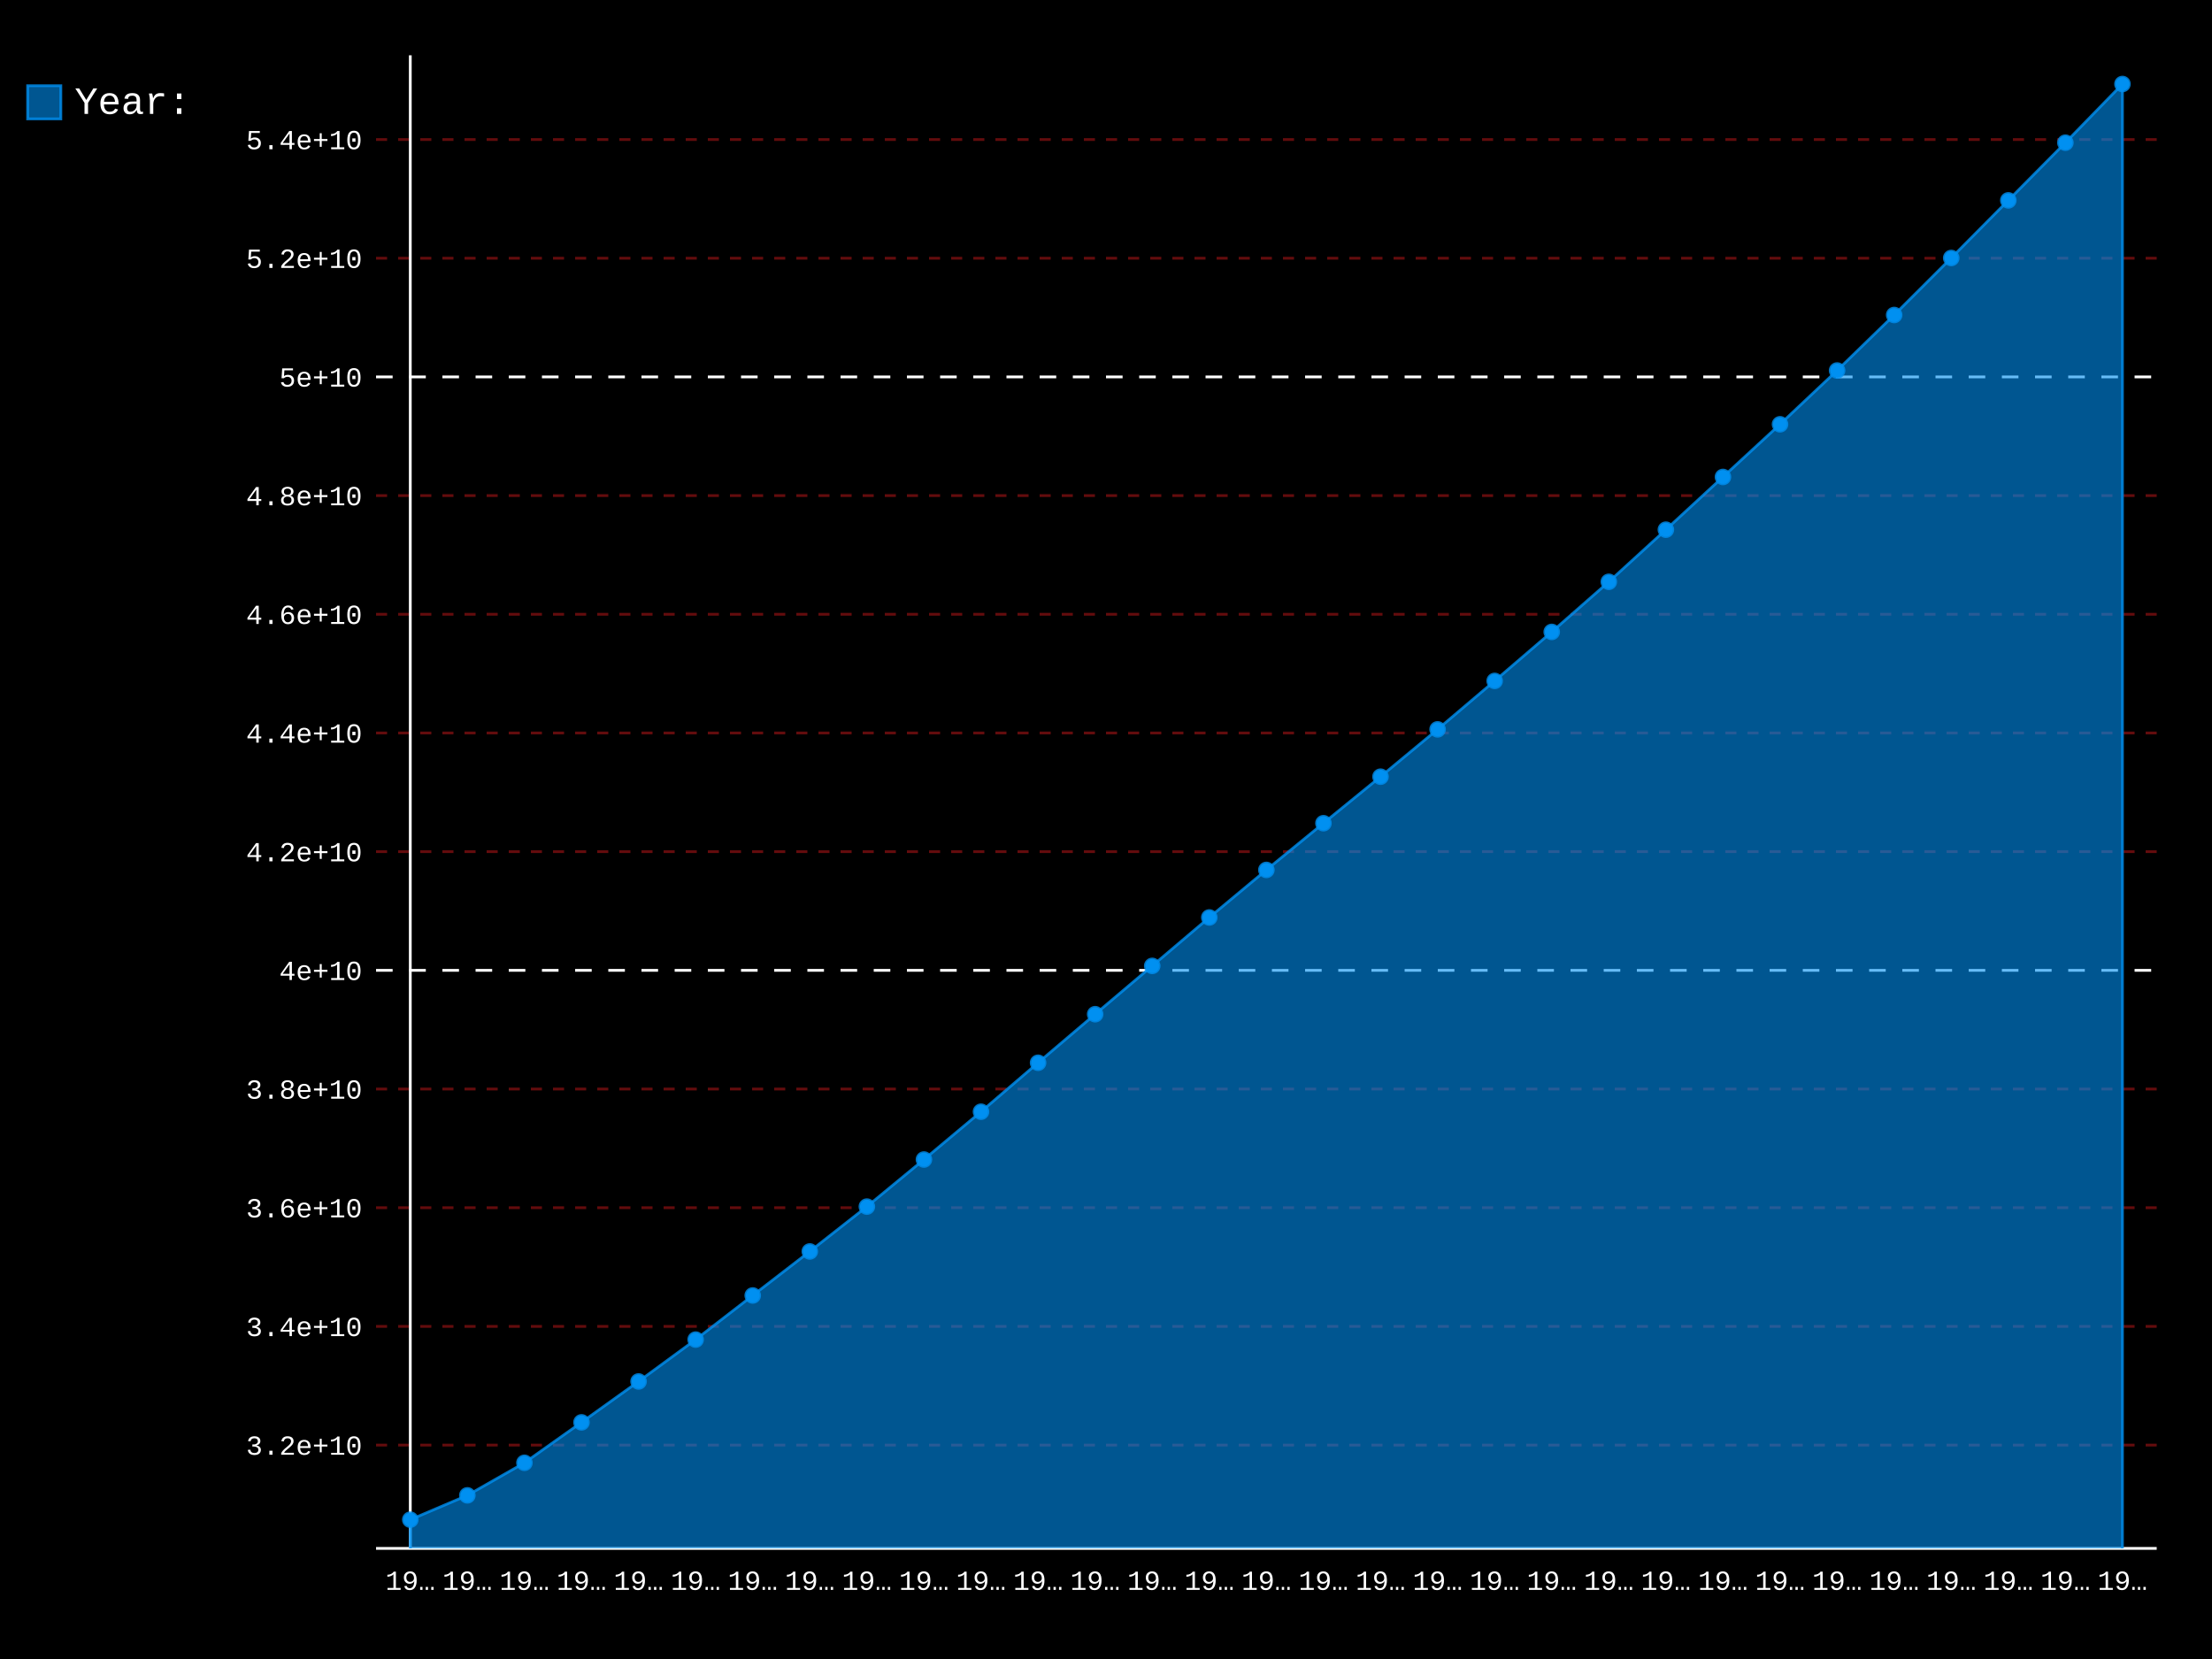
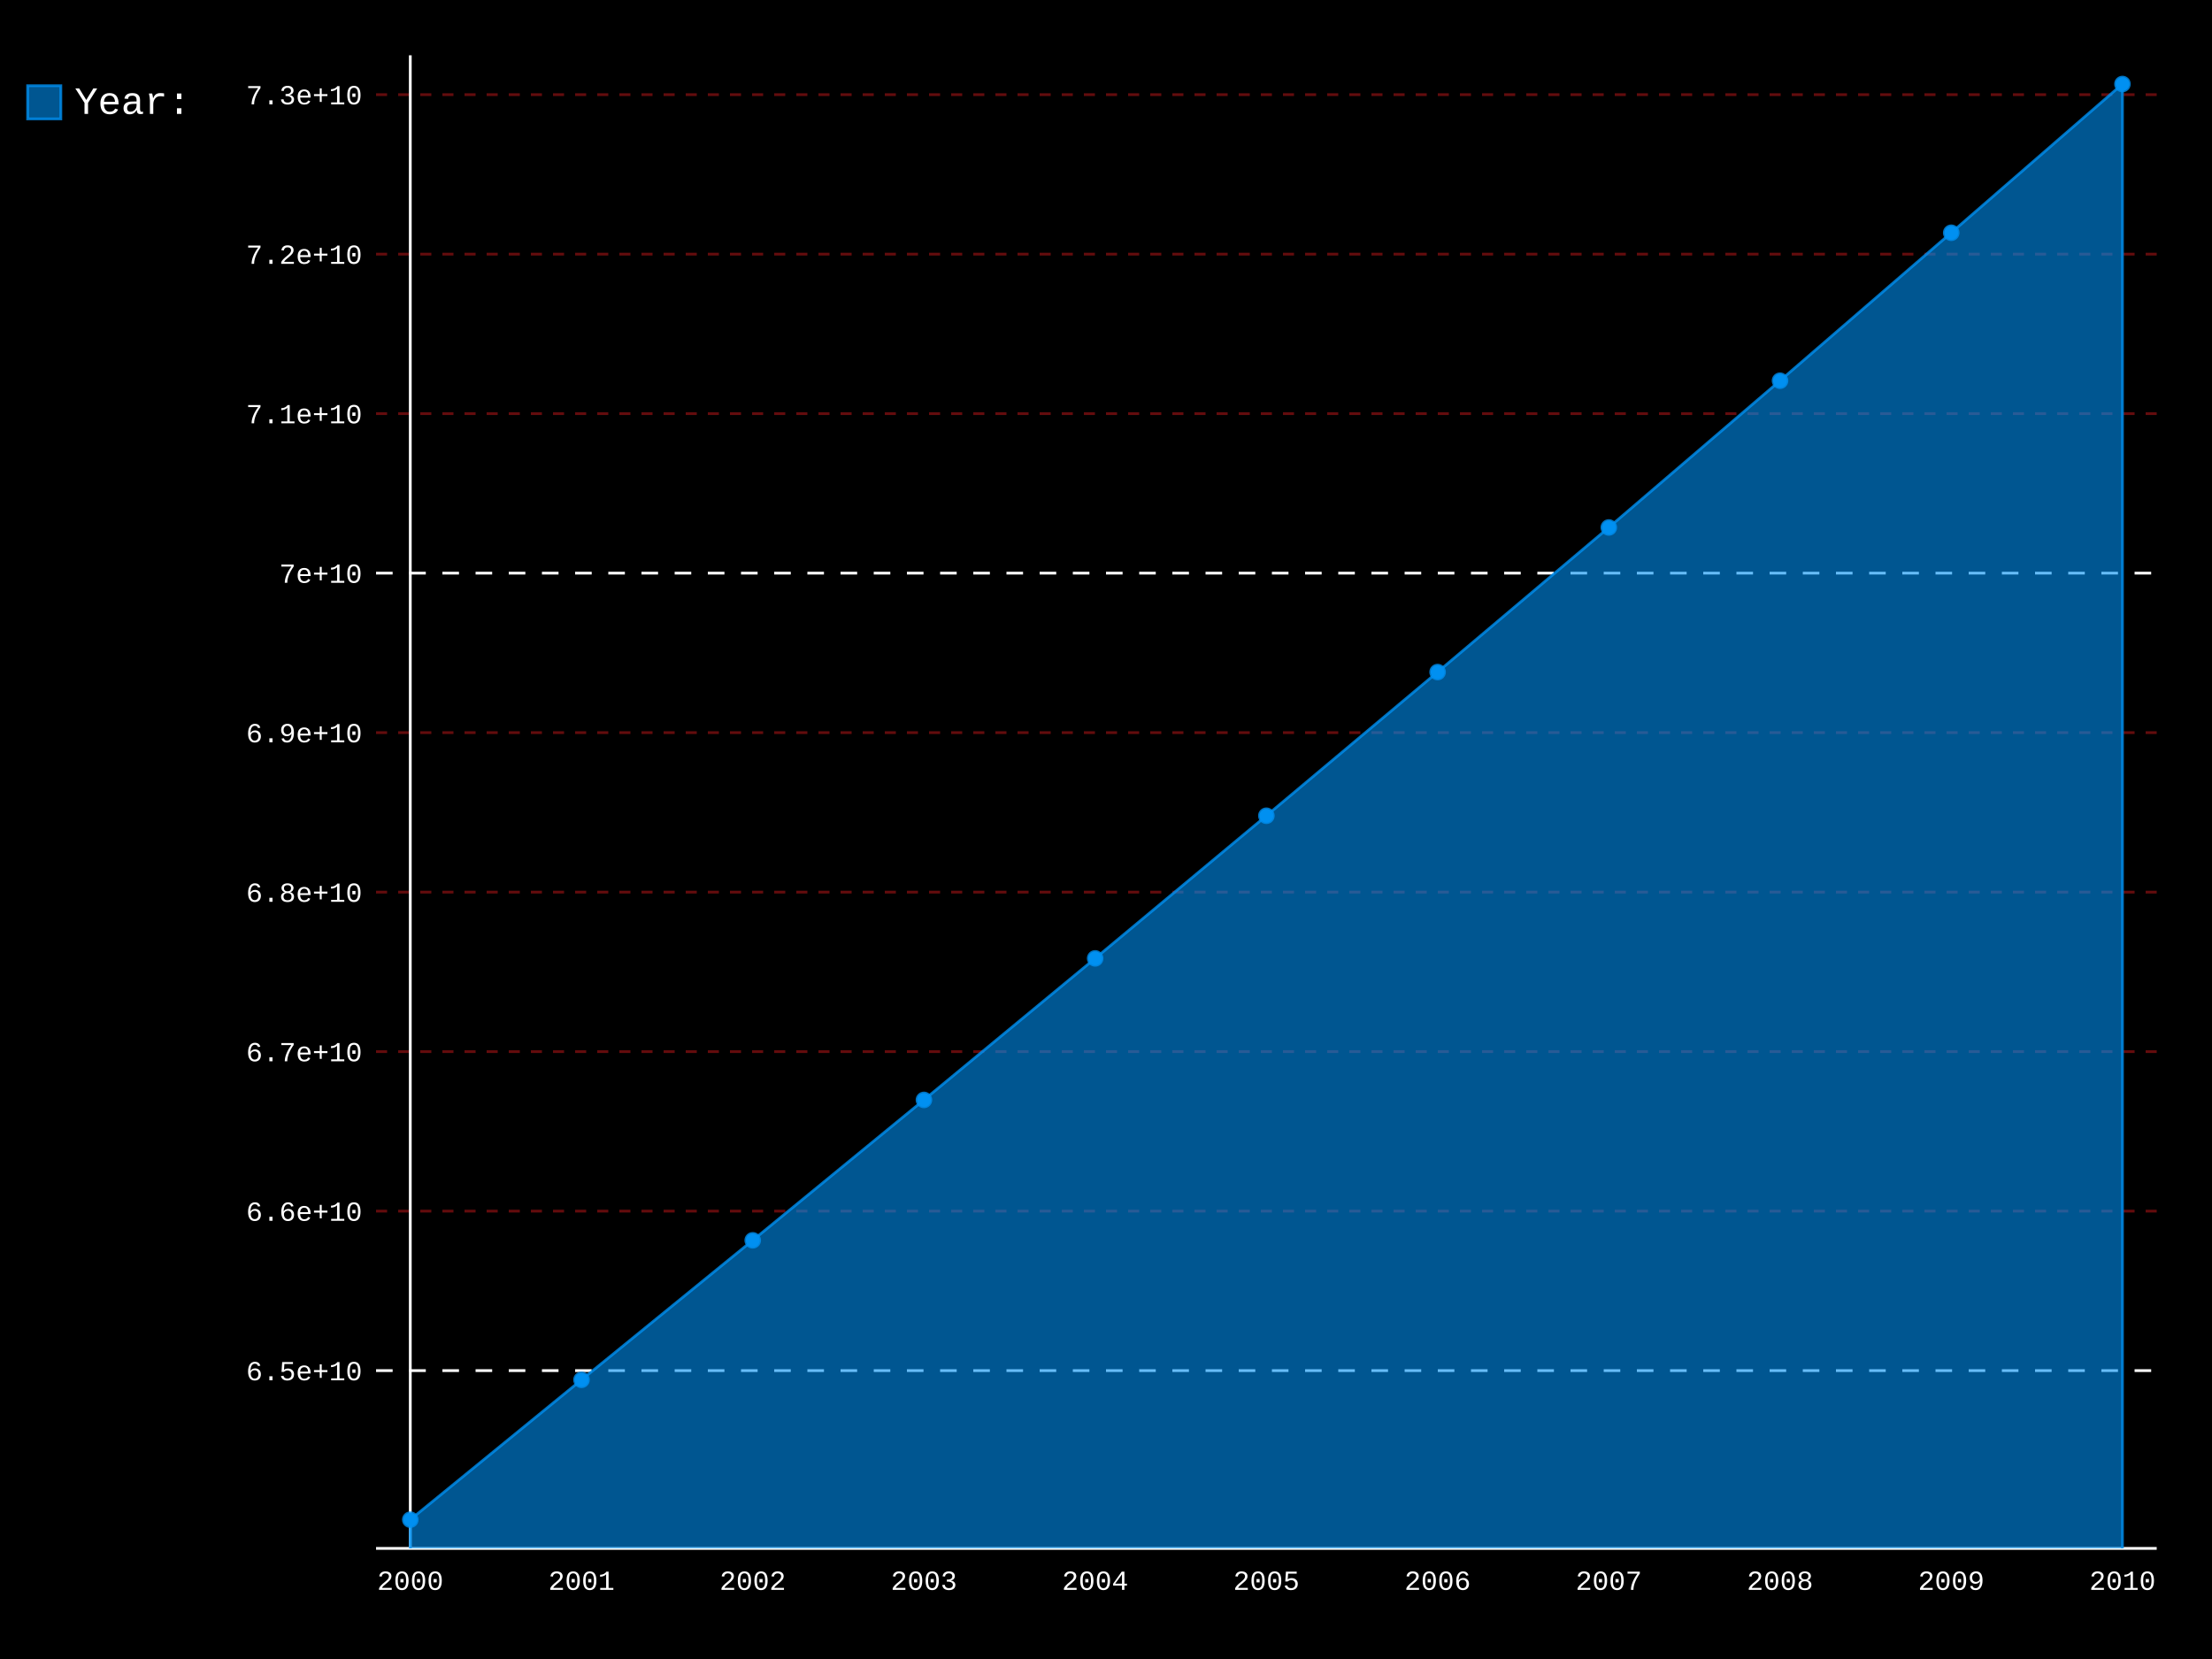
- <svg xmlns="http://www.w3.org/2000/svg" class="pygal-chart" id="chart-132d3b67-dcf2-4a19-af53-e572b083016d" viewBox="0 0 800 600">
+ <svg xmlns="http://www.w3.org/2000/svg" class="pygal-chart" id="chart-a9736d01-2c7e-42ec-a5c8-7649badf8f8b" viewBox="0 0 800 600">
  <defs>
-     <style type="text/css">#chart-132d3b67-dcf2-4a19-af53-e572b083016d{-webkit-user-select:none;-webkit-font-smoothing:antialiased;font-family:Consolas,"Liberation Mono",Menlo,Courier,monospace}#chart-132d3b67-dcf2-4a19-af53-e572b083016d .title{font-family:Consolas,"Liberation Mono",Menlo,Courier,monospace;font-size:16px}#chart-132d3b67-dcf2-4a19-af53-e572b083016d .legends .legend text{font-family:Consolas,"Liberation Mono",Menlo,Courier,monospace;font-size:14px}#chart-132d3b67-dcf2-4a19-af53-e572b083016d .axis text{font-family:Consolas,"Liberation Mono",Menlo,Courier,monospace;font-size:10px}#chart-132d3b67-dcf2-4a19-af53-e572b083016d .axis text.major{font-family:Consolas,"Liberation Mono",Menlo,Courier,monospace;font-size:10px}#chart-132d3b67-dcf2-4a19-af53-e572b083016d .text-overlay text.value{font-family:Consolas,"Liberation Mono",Menlo,Courier,monospace;font-size:16px}#chart-132d3b67-dcf2-4a19-af53-e572b083016d .text-overlay text.label{font-family:Consolas,"Liberation Mono",Menlo,Courier,monospace;font-size:10px}#chart-132d3b67-dcf2-4a19-af53-e572b083016d .tooltip{font-family:Consolas,"Liberation Mono",Menlo,Courier,monospace;font-size:14px}#chart-132d3b67-dcf2-4a19-af53-e572b083016d text.no_data{font-family:Consolas,"Liberation Mono",Menlo,Courier,monospace;font-size:64px}
- #chart-132d3b67-dcf2-4a19-af53-e572b083016d{background-color:Black}#chart-132d3b67-dcf2-4a19-af53-e572b083016d path,#chart-132d3b67-dcf2-4a19-af53-e572b083016d line,#chart-132d3b67-dcf2-4a19-af53-e572b083016d rect,#chart-132d3b67-dcf2-4a19-af53-e572b083016d circle{-webkit-transition:100ms ease-in;-moz-transition:100ms ease-in;transition:100ms ease-in}#chart-132d3b67-dcf2-4a19-af53-e572b083016d .graph &gt; .background{fill:Black}#chart-132d3b67-dcf2-4a19-af53-e572b083016d .plot &gt; .background{fill:Black}#chart-132d3b67-dcf2-4a19-af53-e572b083016d .graph{fill:White}#chart-132d3b67-dcf2-4a19-af53-e572b083016d text.no_data{fill:White}#chart-132d3b67-dcf2-4a19-af53-e572b083016d .title{fill:White}#chart-132d3b67-dcf2-4a19-af53-e572b083016d .legends .legend text{fill:White}#chart-132d3b67-dcf2-4a19-af53-e572b083016d .legends .legend:hover text{fill:White}#chart-132d3b67-dcf2-4a19-af53-e572b083016d .axis .line{stroke:White}#chart-132d3b67-dcf2-4a19-af53-e572b083016d .axis .guide.line{stroke:#630C0D}#chart-132d3b67-dcf2-4a19-af53-e572b083016d .axis .major.line{stroke:White}#chart-132d3b67-dcf2-4a19-af53-e572b083016d .axis text.major{fill:White}#chart-132d3b67-dcf2-4a19-af53-e572b083016d .axis.y .guides:hover .guide.line,#chart-132d3b67-dcf2-4a19-af53-e572b083016d .line-graph .axis.x .guides:hover .guide.line,#chart-132d3b67-dcf2-4a19-af53-e572b083016d .stackedline-graph .axis.x .guides:hover .guide.line,#chart-132d3b67-dcf2-4a19-af53-e572b083016d .xy-graph .axis.x .guides:hover .guide.line{stroke:White}#chart-132d3b67-dcf2-4a19-af53-e572b083016d .axis .guides:hover text{fill:White}#chart-132d3b67-dcf2-4a19-af53-e572b083016d .reactive{fill-opacity:.6;stroke-opacity:.8}#chart-132d3b67-dcf2-4a19-af53-e572b083016d .ci{stroke:White}#chart-132d3b67-dcf2-4a19-af53-e572b083016d .reactive.active,#chart-132d3b67-dcf2-4a19-af53-e572b083016d .active .reactive{fill-opacity:.8;stroke-opacity:.9;stroke-width:4}#chart-132d3b67-dcf2-4a19-af53-e572b083016d .ci .reactive.active{stroke-width:1.5}#chart-132d3b67-dcf2-4a19-af53-e572b083016d .series text{fill:White}#chart-132d3b67-dcf2-4a19-af53-e572b083016d .tooltip rect{fill:Black;stroke:White;-webkit-transition:opacity 100ms ease-in;-moz-transition:opacity 100ms ease-in;transition:opacity 100ms ease-in}#chart-132d3b67-dcf2-4a19-af53-e572b083016d .tooltip .label{fill:White}#chart-132d3b67-dcf2-4a19-af53-e572b083016d .tooltip .label{fill:White}#chart-132d3b67-dcf2-4a19-af53-e572b083016d .tooltip .legend{font-size:.8em;fill:#630C0D}#chart-132d3b67-dcf2-4a19-af53-e572b083016d .tooltip .x_label{font-size:.6em;fill:White}#chart-132d3b67-dcf2-4a19-af53-e572b083016d .tooltip .xlink{font-size:.5em;text-decoration:underline}#chart-132d3b67-dcf2-4a19-af53-e572b083016d .tooltip .value{font-size:1.5em}#chart-132d3b67-dcf2-4a19-af53-e572b083016d .bound{font-size:.5em}#chart-132d3b67-dcf2-4a19-af53-e572b083016d .max-value{font-size:.75em;fill:#630C0D}#chart-132d3b67-dcf2-4a19-af53-e572b083016d .map-element{fill:Black;stroke:#630C0D !important}#chart-132d3b67-dcf2-4a19-af53-e572b083016d .map-element .reactive{fill-opacity:inherit;stroke-opacity:inherit}#chart-132d3b67-dcf2-4a19-af53-e572b083016d .color-0,#chart-132d3b67-dcf2-4a19-af53-e572b083016d .color-0 a:visited{stroke:#0090F1;fill:#0090F1}#chart-132d3b67-dcf2-4a19-af53-e572b083016d .text-overlay .color-0 text{fill:black}
- #chart-132d3b67-dcf2-4a19-af53-e572b083016d text.no_data{text-anchor:middle}#chart-132d3b67-dcf2-4a19-af53-e572b083016d .guide.line{fill:none}#chart-132d3b67-dcf2-4a19-af53-e572b083016d .centered{text-anchor:middle}#chart-132d3b67-dcf2-4a19-af53-e572b083016d .title{text-anchor:middle}#chart-132d3b67-dcf2-4a19-af53-e572b083016d .legends .legend text{fill-opacity:1}#chart-132d3b67-dcf2-4a19-af53-e572b083016d .axis.x text{text-anchor:middle}#chart-132d3b67-dcf2-4a19-af53-e572b083016d .axis.x:not(.web) text[transform]{text-anchor:start}#chart-132d3b67-dcf2-4a19-af53-e572b083016d .axis.x:not(.web) text[transform].backwards{text-anchor:end}#chart-132d3b67-dcf2-4a19-af53-e572b083016d .axis.y text{text-anchor:end}#chart-132d3b67-dcf2-4a19-af53-e572b083016d .axis.y text[transform].backwards{text-anchor:start}#chart-132d3b67-dcf2-4a19-af53-e572b083016d .axis.y2 text{text-anchor:start}#chart-132d3b67-dcf2-4a19-af53-e572b083016d .axis.y2 text[transform].backwards{text-anchor:end}#chart-132d3b67-dcf2-4a19-af53-e572b083016d .axis .guide.line{stroke-dasharray:4,4}#chart-132d3b67-dcf2-4a19-af53-e572b083016d .axis .major.guide.line{stroke-dasharray:6,6}#chart-132d3b67-dcf2-4a19-af53-e572b083016d .horizontal .axis.y .guide.line,#chart-132d3b67-dcf2-4a19-af53-e572b083016d .horizontal .axis.y2 .guide.line,#chart-132d3b67-dcf2-4a19-af53-e572b083016d .vertical .axis.x .guide.line{opacity:0}#chart-132d3b67-dcf2-4a19-af53-e572b083016d .horizontal .axis.always_show .guide.line,#chart-132d3b67-dcf2-4a19-af53-e572b083016d .vertical .axis.always_show .guide.line{opacity:1 !important}#chart-132d3b67-dcf2-4a19-af53-e572b083016d .axis.y .guides:hover .guide.line,#chart-132d3b67-dcf2-4a19-af53-e572b083016d .axis.y2 .guides:hover .guide.line,#chart-132d3b67-dcf2-4a19-af53-e572b083016d .axis.x .guides:hover .guide.line{opacity:1}#chart-132d3b67-dcf2-4a19-af53-e572b083016d .axis .guides:hover text{opacity:1}#chart-132d3b67-dcf2-4a19-af53-e572b083016d .nofill{fill:none}#chart-132d3b67-dcf2-4a19-af53-e572b083016d .subtle-fill{fill-opacity:.2}#chart-132d3b67-dcf2-4a19-af53-e572b083016d .dot{stroke-width:1px;fill-opacity:1}#chart-132d3b67-dcf2-4a19-af53-e572b083016d .dot.active{stroke-width:5px}#chart-132d3b67-dcf2-4a19-af53-e572b083016d .dot.negative{fill:transparent}#chart-132d3b67-dcf2-4a19-af53-e572b083016d text,#chart-132d3b67-dcf2-4a19-af53-e572b083016d tspan{stroke:none !important}#chart-132d3b67-dcf2-4a19-af53-e572b083016d .series text.active{opacity:1}#chart-132d3b67-dcf2-4a19-af53-e572b083016d .tooltip rect{fill-opacity:.95;stroke-width:.5}#chart-132d3b67-dcf2-4a19-af53-e572b083016d .tooltip text{fill-opacity:1}#chart-132d3b67-dcf2-4a19-af53-e572b083016d .showable{visibility:hidden}#chart-132d3b67-dcf2-4a19-af53-e572b083016d .showable.shown{visibility:visible}#chart-132d3b67-dcf2-4a19-af53-e572b083016d .gauge-background{fill:rgba(229,229,229,1);stroke:none}#chart-132d3b67-dcf2-4a19-af53-e572b083016d .bg-lines{stroke:Black;stroke-width:2px}</style>
+     <style type="text/css">#chart-a9736d01-2c7e-42ec-a5c8-7649badf8f8b{-webkit-user-select:none;-webkit-font-smoothing:antialiased;font-family:Consolas,"Liberation Mono",Menlo,Courier,monospace}#chart-a9736d01-2c7e-42ec-a5c8-7649badf8f8b .title{font-family:Consolas,"Liberation Mono",Menlo,Courier,monospace;font-size:16px}#chart-a9736d01-2c7e-42ec-a5c8-7649badf8f8b .legends .legend text{font-family:Consolas,"Liberation Mono",Menlo,Courier,monospace;font-size:14px}#chart-a9736d01-2c7e-42ec-a5c8-7649badf8f8b .axis text{font-family:Consolas,"Liberation Mono",Menlo,Courier,monospace;font-size:10px}#chart-a9736d01-2c7e-42ec-a5c8-7649badf8f8b .axis text.major{font-family:Consolas,"Liberation Mono",Menlo,Courier,monospace;font-size:10px}#chart-a9736d01-2c7e-42ec-a5c8-7649badf8f8b .text-overlay text.value{font-family:Consolas,"Liberation Mono",Menlo,Courier,monospace;font-size:16px}#chart-a9736d01-2c7e-42ec-a5c8-7649badf8f8b .text-overlay text.label{font-family:Consolas,"Liberation Mono",Menlo,Courier,monospace;font-size:10px}#chart-a9736d01-2c7e-42ec-a5c8-7649badf8f8b .tooltip{font-family:Consolas,"Liberation Mono",Menlo,Courier,monospace;font-size:14px}#chart-a9736d01-2c7e-42ec-a5c8-7649badf8f8b text.no_data{font-family:Consolas,"Liberation Mono",Menlo,Courier,monospace;font-size:64px}
+ #chart-a9736d01-2c7e-42ec-a5c8-7649badf8f8b{background-color:Black}#chart-a9736d01-2c7e-42ec-a5c8-7649badf8f8b path,#chart-a9736d01-2c7e-42ec-a5c8-7649badf8f8b line,#chart-a9736d01-2c7e-42ec-a5c8-7649badf8f8b rect,#chart-a9736d01-2c7e-42ec-a5c8-7649badf8f8b circle{-webkit-transition:100ms ease-in;-moz-transition:100ms ease-in;transition:100ms ease-in}#chart-a9736d01-2c7e-42ec-a5c8-7649badf8f8b .graph &gt; .background{fill:Black}#chart-a9736d01-2c7e-42ec-a5c8-7649badf8f8b .plot &gt; .background{fill:Black}#chart-a9736d01-2c7e-42ec-a5c8-7649badf8f8b .graph{fill:White}#chart-a9736d01-2c7e-42ec-a5c8-7649badf8f8b text.no_data{fill:White}#chart-a9736d01-2c7e-42ec-a5c8-7649badf8f8b .title{fill:White}#chart-a9736d01-2c7e-42ec-a5c8-7649badf8f8b .legends .legend text{fill:White}#chart-a9736d01-2c7e-42ec-a5c8-7649badf8f8b .legends .legend:hover text{fill:White}#chart-a9736d01-2c7e-42ec-a5c8-7649badf8f8b .axis .line{stroke:White}#chart-a9736d01-2c7e-42ec-a5c8-7649badf8f8b .axis .guide.line{stroke:#630C0D}#chart-a9736d01-2c7e-42ec-a5c8-7649badf8f8b .axis .major.line{stroke:White}#chart-a9736d01-2c7e-42ec-a5c8-7649badf8f8b .axis text.major{fill:White}#chart-a9736d01-2c7e-42ec-a5c8-7649badf8f8b .axis.y .guides:hover .guide.line,#chart-a9736d01-2c7e-42ec-a5c8-7649badf8f8b .line-graph .axis.x .guides:hover .guide.line,#chart-a9736d01-2c7e-42ec-a5c8-7649badf8f8b .stackedline-graph .axis.x .guides:hover .guide.line,#chart-a9736d01-2c7e-42ec-a5c8-7649badf8f8b .xy-graph .axis.x .guides:hover .guide.line{stroke:White}#chart-a9736d01-2c7e-42ec-a5c8-7649badf8f8b .axis .guides:hover text{fill:White}#chart-a9736d01-2c7e-42ec-a5c8-7649badf8f8b .reactive{fill-opacity:.6;stroke-opacity:.8}#chart-a9736d01-2c7e-42ec-a5c8-7649badf8f8b .ci{stroke:White}#chart-a9736d01-2c7e-42ec-a5c8-7649badf8f8b .reactive.active,#chart-a9736d01-2c7e-42ec-a5c8-7649badf8f8b .active .reactive{fill-opacity:.8;stroke-opacity:.9;stroke-width:4}#chart-a9736d01-2c7e-42ec-a5c8-7649badf8f8b .ci .reactive.active{stroke-width:1.5}#chart-a9736d01-2c7e-42ec-a5c8-7649badf8f8b .series text{fill:White}#chart-a9736d01-2c7e-42ec-a5c8-7649badf8f8b .tooltip rect{fill:Black;stroke:White;-webkit-transition:opacity 100ms ease-in;-moz-transition:opacity 100ms ease-in;transition:opacity 100ms ease-in}#chart-a9736d01-2c7e-42ec-a5c8-7649badf8f8b .tooltip .label{fill:White}#chart-a9736d01-2c7e-42ec-a5c8-7649badf8f8b .tooltip .label{fill:White}#chart-a9736d01-2c7e-42ec-a5c8-7649badf8f8b .tooltip .legend{font-size:.8em;fill:#630C0D}#chart-a9736d01-2c7e-42ec-a5c8-7649badf8f8b .tooltip .x_label{font-size:.6em;fill:White}#chart-a9736d01-2c7e-42ec-a5c8-7649badf8f8b .tooltip .xlink{font-size:.5em;text-decoration:underline}#chart-a9736d01-2c7e-42ec-a5c8-7649badf8f8b .tooltip .value{font-size:1.5em}#chart-a9736d01-2c7e-42ec-a5c8-7649badf8f8b .bound{font-size:.5em}#chart-a9736d01-2c7e-42ec-a5c8-7649badf8f8b .max-value{font-size:.75em;fill:#630C0D}#chart-a9736d01-2c7e-42ec-a5c8-7649badf8f8b .map-element{fill:Black;stroke:#630C0D !important}#chart-a9736d01-2c7e-42ec-a5c8-7649badf8f8b .map-element .reactive{fill-opacity:inherit;stroke-opacity:inherit}#chart-a9736d01-2c7e-42ec-a5c8-7649badf8f8b .color-0,#chart-a9736d01-2c7e-42ec-a5c8-7649badf8f8b .color-0 a:visited{stroke:#0090F1;fill:#0090F1}#chart-a9736d01-2c7e-42ec-a5c8-7649badf8f8b .text-overlay .color-0 text{fill:black}
+ #chart-a9736d01-2c7e-42ec-a5c8-7649badf8f8b text.no_data{text-anchor:middle}#chart-a9736d01-2c7e-42ec-a5c8-7649badf8f8b .guide.line{fill:none}#chart-a9736d01-2c7e-42ec-a5c8-7649badf8f8b .centered{text-anchor:middle}#chart-a9736d01-2c7e-42ec-a5c8-7649badf8f8b .title{text-anchor:middle}#chart-a9736d01-2c7e-42ec-a5c8-7649badf8f8b .legends .legend text{fill-opacity:1}#chart-a9736d01-2c7e-42ec-a5c8-7649badf8f8b .axis.x text{text-anchor:middle}#chart-a9736d01-2c7e-42ec-a5c8-7649badf8f8b .axis.x:not(.web) text[transform]{text-anchor:start}#chart-a9736d01-2c7e-42ec-a5c8-7649badf8f8b .axis.x:not(.web) text[transform].backwards{text-anchor:end}#chart-a9736d01-2c7e-42ec-a5c8-7649badf8f8b .axis.y text{text-anchor:end}#chart-a9736d01-2c7e-42ec-a5c8-7649badf8f8b .axis.y text[transform].backwards{text-anchor:start}#chart-a9736d01-2c7e-42ec-a5c8-7649badf8f8b .axis.y2 text{text-anchor:start}#chart-a9736d01-2c7e-42ec-a5c8-7649badf8f8b .axis.y2 text[transform].backwards{text-anchor:end}#chart-a9736d01-2c7e-42ec-a5c8-7649badf8f8b .axis .guide.line{stroke-dasharray:4,4}#chart-a9736d01-2c7e-42ec-a5c8-7649badf8f8b .axis .major.guide.line{stroke-dasharray:6,6}#chart-a9736d01-2c7e-42ec-a5c8-7649badf8f8b .horizontal .axis.y .guide.line,#chart-a9736d01-2c7e-42ec-a5c8-7649badf8f8b .horizontal .axis.y2 .guide.line,#chart-a9736d01-2c7e-42ec-a5c8-7649badf8f8b .vertical .axis.x .guide.line{opacity:0}#chart-a9736d01-2c7e-42ec-a5c8-7649badf8f8b .horizontal .axis.always_show .guide.line,#chart-a9736d01-2c7e-42ec-a5c8-7649badf8f8b .vertical .axis.always_show .guide.line{opacity:1 !important}#chart-a9736d01-2c7e-42ec-a5c8-7649badf8f8b .axis.y .guides:hover .guide.line,#chart-a9736d01-2c7e-42ec-a5c8-7649badf8f8b .axis.y2 .guides:hover .guide.line,#chart-a9736d01-2c7e-42ec-a5c8-7649badf8f8b .axis.x .guides:hover .guide.line{opacity:1}#chart-a9736d01-2c7e-42ec-a5c8-7649badf8f8b .axis .guides:hover text{opacity:1}#chart-a9736d01-2c7e-42ec-a5c8-7649badf8f8b .nofill{fill:none}#chart-a9736d01-2c7e-42ec-a5c8-7649badf8f8b .subtle-fill{fill-opacity:.2}#chart-a9736d01-2c7e-42ec-a5c8-7649badf8f8b .dot{stroke-width:1px;fill-opacity:1}#chart-a9736d01-2c7e-42ec-a5c8-7649badf8f8b .dot.active{stroke-width:5px}#chart-a9736d01-2c7e-42ec-a5c8-7649badf8f8b .dot.negative{fill:transparent}#chart-a9736d01-2c7e-42ec-a5c8-7649badf8f8b text,#chart-a9736d01-2c7e-42ec-a5c8-7649badf8f8b tspan{stroke:none !important}#chart-a9736d01-2c7e-42ec-a5c8-7649badf8f8b .series text.active{opacity:1}#chart-a9736d01-2c7e-42ec-a5c8-7649badf8f8b .tooltip rect{fill-opacity:.95;stroke-width:.5}#chart-a9736d01-2c7e-42ec-a5c8-7649badf8f8b .tooltip text{fill-opacity:1}#chart-a9736d01-2c7e-42ec-a5c8-7649badf8f8b .showable{visibility:hidden}#chart-a9736d01-2c7e-42ec-a5c8-7649badf8f8b .showable.shown{visibility:visible}#chart-a9736d01-2c7e-42ec-a5c8-7649badf8f8b .gauge-background{fill:rgba(229,229,229,1);stroke:none}#chart-a9736d01-2c7e-42ec-a5c8-7649badf8f8b .bg-lines{stroke:Black;stroke-width:2px}</style>
  </defs>
  <g class="graph stackedline-graph vertical">
    <rect class="background" height="600" width="800" x="0" y="0" />
    <g class="plot" transform="translate(136, 20)">
      <rect class="background" height="540" width="644.0" x="0" y="0" />
      <g class="axis y always_show">
        <path class="line" d="M0 540 h644" />
        <g class="guides">
-           <path class="guide line" d="M0 502.634 h644" />
-           <text class="" x="-5" y="506.134">3.2e+10</text>
+           <path class="major guide line" d="M0 475.698 h644" />
+           <text class="major" x="-5" y="479.198">6.5e+10</text>
        </g>
        <g class="guides">
-           <path class="guide line" d="M0 459.71 h644" />
-           <text class="" x="-5" y="463.21">3.4e+10</text>
+           <path class="guide line" d="M0 418.015 h644" />
+           <text class="" x="-5" y="421.515">6.6e+10</text>
        </g>
        <g class="guides">
-           <path class="guide line" d="M0 416.785 h644" />
-           <text class="" x="-5" y="420.285">3.6e+10</text>
+           <path class="guide line" d="M0 360.331 h644" />
+           <text class="" x="-5" y="363.831">6.7e+10</text>
        </g>
        <g class="guides">
-           <path class="guide line" d="M0 373.861 h644" />
-           <text class="" x="-5" y="377.361">3.8e+10</text>
+           <path class="guide line" d="M0 302.648 h644" />
+           <text class="" x="-5" y="306.148">6.8e+10</text>
        </g>
        <g class="guides">
-           <path class="major guide line" d="M0 330.936 h644" />
-           <text class="major" x="-5" y="334.436">4e+10</text>
+           <path class="guide line" d="M0 244.964 h644" />
+           <text class="" x="-5" y="248.464">6.9e+10</text>
        </g>
        <g class="guides">
-           <path class="guide line" d="M0 288.012 h644" />
-           <text class="" x="-5" y="291.512">4.2e+10</text>
+           <path class="major guide line" d="M0 187.281 h644" />
+           <text class="major" x="-5" y="190.781">7e+10</text>
        </g>
        <g class="guides">
-           <path class="guide line" d="M0 245.087 h644" />
-           <text class="" x="-5" y="248.587">4.4e+10</text>
+           <path class="guide line" d="M0 129.598 h644" />
+           <text class="" x="-5" y="133.098">7.1e+10</text>
        </g>
        <g class="guides">
-           <path class="guide line" d="M0 202.163 h644" />
-           <text class="" x="-5" y="205.663">4.6e+10</text>
+           <path class="guide line" d="M0 71.914 h644" />
+           <text class="" x="-5" y="75.414">7.2e+10</text>
        </g>
        <g class="guides">
-           <path class="guide line" d="M0 159.238 h644" />
-           <text class="" x="-5" y="162.738">4.8e+10</text>
-         </g>
-         <g class="guides">
-           <path class="major guide line" d="M0 116.314 h644" />
-           <text class="major" x="-5" y="119.814">5e+10</text>
-         </g>
-         <g class="guides">
-           <path class="guide line" d="M0 73.389 h644" />
-           <text class="" x="-5" y="76.889">5.2e+10</text>
-         </g>
-         <g class="guides">
-           <path class="guide line" d="M0 30.465 h644" />
-           <text class="" x="-5" y="33.965">5.4e+10</text>
+           <path class="guide line" d="M0 14.231 h644" />
+           <text class="" x="-5" y="17.731">7.3e+10</text>
        </g>
      </g>
      <g class="axis x">
        <g class="guides">
          <path class="line" d="M12.385 0 v540" />
-           <text class="" x="12.385" y="555.0">19…</text>
-         </g>
-         <g class="guides">
-           <path class="guide line" d="M33.026 0 v540" />
-           <text class="" x="33.026" y="555.0">19…</text>
-         </g>
-         <g class="guides">
-           <path class="guide line" d="M53.667 0 v540" />
-           <text class="" x="53.667" y="555.0">19…</text>
+           <text class="" x="12.385" y="555.0">2000</text>
        </g>
        <g class="guides">
          <path class="guide line" d="M74.308 0 v540" />
-           <text class="" x="74.308" y="555.0">19…</text>
-         </g>
-         <g class="guides">
-           <path class="guide line" d="M94.949 0 v540" />
-           <text class="" x="94.949" y="555.0">19…</text>
-         </g>
-         <g class="guides">
-           <path class="guide line" d="M115.59 0 v540" />
-           <text class="" x="115.59" y="555.0">19…</text>
+           <text class="" x="74.308" y="555.0">2001</text>
        </g>
        <g class="guides">
          <path class="guide line" d="M136.231 0 v540" />
-           <text class="" x="136.231" y="555.0">19…</text>
-         </g>
-         <g class="guides">
-           <path class="guide line" d="M156.872 0 v540" />
-           <text class="" x="156.872" y="555.0">19…</text>
-         </g>
-         <g class="guides">
-           <path class="guide line" d="M177.513 0 v540" />
-           <text class="" x="177.513" y="555.0">19…</text>
+           <text class="" x="136.231" y="555.0">2002</text>
        </g>
        <g class="guides">
          <path class="guide line" d="M198.154 0 v540" />
-           <text class="" x="198.154" y="555.0">19…</text>
-         </g>
-         <g class="guides">
-           <path class="guide line" d="M218.795 0 v540" />
-           <text class="" x="218.795" y="555.0">19…</text>
-         </g>
-         <g class="guides">
-           <path class="guide line" d="M239.436 0 v540" />
-           <text class="" x="239.436" y="555.0">19…</text>
+           <text class="" x="198.154" y="555.0">2003</text>
        </g>
        <g class="guides">
          <path class="guide line" d="M260.077 0 v540" />
-           <text class="" x="260.077" y="555.0">19…</text>
-         </g>
-         <g class="guides">
-           <path class="guide line" d="M280.718 0 v540" />
-           <text class="" x="280.718" y="555.0">19…</text>
-         </g>
-         <g class="guides">
-           <path class="guide line" d="M301.359 0 v540" />
-           <text class="" x="301.359" y="555.0">19…</text>
+           <text class="" x="260.077" y="555.0">2004</text>
        </g>
        <g class="guides">
          <path class="guide line" d="M322 0 v540" />
-           <text class="" x="322.0" y="555.0">19…</text>
-         </g>
-         <g class="guides">
-           <path class="guide line" d="M342.641 0 v540" />
-           <text class="" x="342.641" y="555.0">19…</text>
-         </g>
-         <g class="guides">
-           <path class="guide line" d="M363.282 0 v540" />
-           <text class="" x="363.282" y="555.0">19…</text>
+           <text class="" x="322.0" y="555.0">2005</text>
        </g>
        <g class="guides">
          <path class="guide line" d="M383.923 0 v540" />
-           <text class="" x="383.923" y="555.0">19…</text>
-         </g>
-         <g class="guides">
-           <path class="guide line" d="M404.564 0 v540" />
-           <text class="" x="404.564" y="555.0">19…</text>
-         </g>
-         <g class="guides">
-           <path class="guide line" d="M425.205 0 v540" />
-           <text class="" x="425.205" y="555.0">19…</text>
+           <text class="" x="383.923" y="555.0">2006</text>
        </g>
        <g class="guides">
          <path class="guide line" d="M445.846 0 v540" />
-           <text class="" x="445.846" y="555.0">19…</text>
-         </g>
-         <g class="guides">
-           <path class="guide line" d="M466.487 0 v540" />
-           <text class="" x="466.487" y="555.0">19…</text>
-         </g>
-         <g class="guides">
-           <path class="guide line" d="M487.128 0 v540" />
-           <text class="" x="487.128" y="555.0">19…</text>
+           <text class="" x="445.846" y="555.0">2007</text>
        </g>
        <g class="guides">
          <path class="guide line" d="M507.769 0 v540" />
-           <text class="" x="507.769" y="555.0">19…</text>
-         </g>
-         <g class="guides">
-           <path class="guide line" d="M528.41 0 v540" />
-           <text class="" x="528.41" y="555.0">19…</text>
-         </g>
-         <g class="guides">
-           <path class="guide line" d="M549.051 0 v540" />
-           <text class="" x="549.051" y="555.0">19…</text>
+           <text class="" x="507.769" y="555.0">2008</text>
        </g>
        <g class="guides">
          <path class="guide line" d="M569.692 0 v540" />
-           <text class="" x="569.692" y="555.0">19…</text>
-         </g>
-         <g class="guides">
-           <path class="guide line" d="M590.333 0 v540" />
-           <text class="" x="590.333" y="555.0">19…</text>
-         </g>
-         <g class="guides">
-           <path class="guide line" d="M610.974 0 v540" />
-           <text class="" x="610.974" y="555.0">19…</text>
+           <text class="" x="569.692" y="555.0">2009</text>
        </g>
        <g class="guides">
          <path class="guide line" d="M631.615 0 v540" />
-           <text class="" x="631.615" y="555.0">19…</text>
+           <text class="" x="631.615" y="555.0">2010</text>
        </g>
      </g>
      <g class="series serie-0 color-0">
-         <path class="line reactive" d="M12.385 540 L12.385 529.615 33.026 520.816 53.667 509.044 74.308 494.411 94.949 479.624 115.59 464.481 136.231 448.526 156.872 432.601 177.513 416.379 198.154 399.357 218.795 382.067 239.436 364.36 260.077 346.799 280.718 329.328 301.359 311.809 322 294.621 342.641 277.723 363.282 260.898 383.923 243.781 404.564 226.262 425.205 208.538 445.846 190.418 466.487 171.562 487.128 152.498 507.769 133.446 528.41 113.993 549.051 93.919 569.692 73.302 590.333 52.461 610.974 31.607 631.615 10.385 631.615 540" />
+         <path class="line reactive" d="M12.385 540 L12.385 529.615 74.308 479.035 136.231 428.58 198.154 377.799 260.077 326.614 322 275.021 383.923 223.062 445.846 170.764 507.769 117.692 569.692 64.176 631.615 10.385 631.615 540" />
      </g>
    </g>
    <g class="titles" />
    <g class="plot overlay" transform="translate(136, 20)">
      <g class="series serie-0 color-0">
        <g class="dots">
          <circle class="dot reactive tooltip-trigger" cx="12.385" cy="529.615" r="2.5" />
        </g>
        <g class="dots">
-           <circle class="dot reactive tooltip-trigger" cx="33.026" cy="520.816" r="2.5" />
+           <circle class="dot reactive tooltip-trigger" cx="74.308" cy="479.035" r="2.5" />
        </g>
        <g class="dots">
-           <circle class="dot reactive tooltip-trigger" cx="53.667" cy="509.044" r="2.5" />
+           <circle class="dot reactive tooltip-trigger" cx="136.231" cy="428.58" r="2.5" />
        </g>
        <g class="dots">
-           <circle class="dot reactive tooltip-trigger" cx="74.308" cy="494.411" r="2.5" />
+           <circle class="dot reactive tooltip-trigger" cx="198.154" cy="377.799" r="2.5" />
        </g>
        <g class="dots">
-           <circle class="dot reactive tooltip-trigger" cx="94.949" cy="479.624" r="2.5" />
+           <circle class="dot reactive tooltip-trigger" cx="260.077" cy="326.614" r="2.5" />
        </g>
        <g class="dots">
-           <circle class="dot reactive tooltip-trigger" cx="115.59" cy="464.481" r="2.5" />
+           <circle class="dot reactive tooltip-trigger" cx="322.0" cy="275.021" r="2.5" />
        </g>
        <g class="dots">
-           <circle class="dot reactive tooltip-trigger" cx="136.231" cy="448.526" r="2.5" />
+           <circle class="dot reactive tooltip-trigger" cx="383.923" cy="223.062" r="2.5" />
        </g>
        <g class="dots">
-           <circle class="dot reactive tooltip-trigger" cx="156.872" cy="432.601" r="2.5" />
+           <circle class="dot reactive tooltip-trigger" cx="445.846" cy="170.764" r="2.5" />
        </g>
        <g class="dots">
-           <circle class="dot reactive tooltip-trigger" cx="177.513" cy="416.379" r="2.5" />
+           <circle class="dot reactive tooltip-trigger" cx="507.769" cy="117.692" r="2.5" />
        </g>
        <g class="dots">
-           <circle class="dot reactive tooltip-trigger" cx="198.154" cy="399.357" r="2.5" />
-         </g>
-         <g class="dots">
-           <circle class="dot reactive tooltip-trigger" cx="218.795" cy="382.067" r="2.5" />
-         </g>
-         <g class="dots">
-           <circle class="dot reactive tooltip-trigger" cx="239.436" cy="364.36" r="2.5" />
-         </g>
-         <g class="dots">
-           <circle class="dot reactive tooltip-trigger" cx="260.077" cy="346.799" r="2.5" />
-         </g>
-         <g class="dots">
-           <circle class="dot reactive tooltip-trigger" cx="280.718" cy="329.328" r="2.5" />
-         </g>
-         <g class="dots">
-           <circle class="dot reactive tooltip-trigger" cx="301.359" cy="311.809" r="2.5" />
-         </g>
-         <g class="dots">
-           <circle class="dot reactive tooltip-trigger" cx="322.0" cy="294.621" r="2.5" />
-         </g>
-         <g class="dots">
-           <circle class="dot reactive tooltip-trigger" cx="342.641" cy="277.723" r="2.5" />
-         </g>
-         <g class="dots">
-           <circle class="dot reactive tooltip-trigger" cx="363.282" cy="260.898" r="2.5" />
-         </g>
-         <g class="dots">
-           <circle class="dot reactive tooltip-trigger" cx="383.923" cy="243.781" r="2.5" />
-         </g>
-         <g class="dots">
-           <circle class="dot reactive tooltip-trigger" cx="404.564" cy="226.262" r="2.5" />
-         </g>
-         <g class="dots">
-           <circle class="dot reactive tooltip-trigger" cx="425.205" cy="208.538" r="2.5" />
-         </g>
-         <g class="dots">
-           <circle class="dot reactive tooltip-trigger" cx="445.846" cy="190.418" r="2.5" />
-         </g>
-         <g class="dots">
-           <circle class="dot reactive tooltip-trigger" cx="466.487" cy="171.562" r="2.5" />
-         </g>
-         <g class="dots">
-           <circle class="dot reactive tooltip-trigger" cx="487.128" cy="152.498" r="2.5" />
-         </g>
-         <g class="dots">
-           <circle class="dot reactive tooltip-trigger" cx="507.769" cy="133.446" r="2.5" />
-         </g>
-         <g class="dots">
-           <circle class="dot reactive tooltip-trigger" cx="528.41" cy="113.993" r="2.5" />
-         </g>
-         <g class="dots">
-           <circle class="dot reactive tooltip-trigger" cx="549.051" cy="93.919" r="2.5" />
-         </g>
-         <g class="dots">
-           <circle class="dot reactive tooltip-trigger" cx="569.692" cy="73.302" r="2.5" />
-         </g>
-         <g class="dots">
-           <circle class="dot reactive tooltip-trigger" cx="590.333" cy="52.461" r="2.5" />
-         </g>
-         <g class="dots">
-           <circle class="dot reactive tooltip-trigger" cx="610.974" cy="31.607" r="2.5" />
+           <circle class="dot reactive tooltip-trigger" cx="569.692" cy="64.176" r="2.5" />
        </g>
        <g class="dots">
          <circle class="dot reactive tooltip-trigger" cx="631.615" cy="10.385" r="2.5" />
        </g>
      </g>
    </g>
    <g class="plot text-overlay" transform="translate(136, 20)">
      <g class="series serie-0 color-0" />
    </g>
    <g class="plot tooltip-overlay" transform="translate(136, 20)">
      <g class="tooltip" style="opacity: 0" transform="translate(0 0)">
        <rect class="tooltip-box" height="0" rx="0" ry="0" width="0" />
        <g class="text" />
      </g>
    </g>
    <g class="legends" transform="translate(10, 30)">
      <g class="legend reactive activate-serie" id="activate-serie-0">
        <rect class="color-0 reactive" height="12" width="12" x="0.0" y="1.0" />
        <text x="17.0" y="11.2">Year:</text>
      </g>
    </g>
    <g class="legends" transform="translate(790, 30)" />
  </g>
</svg>
